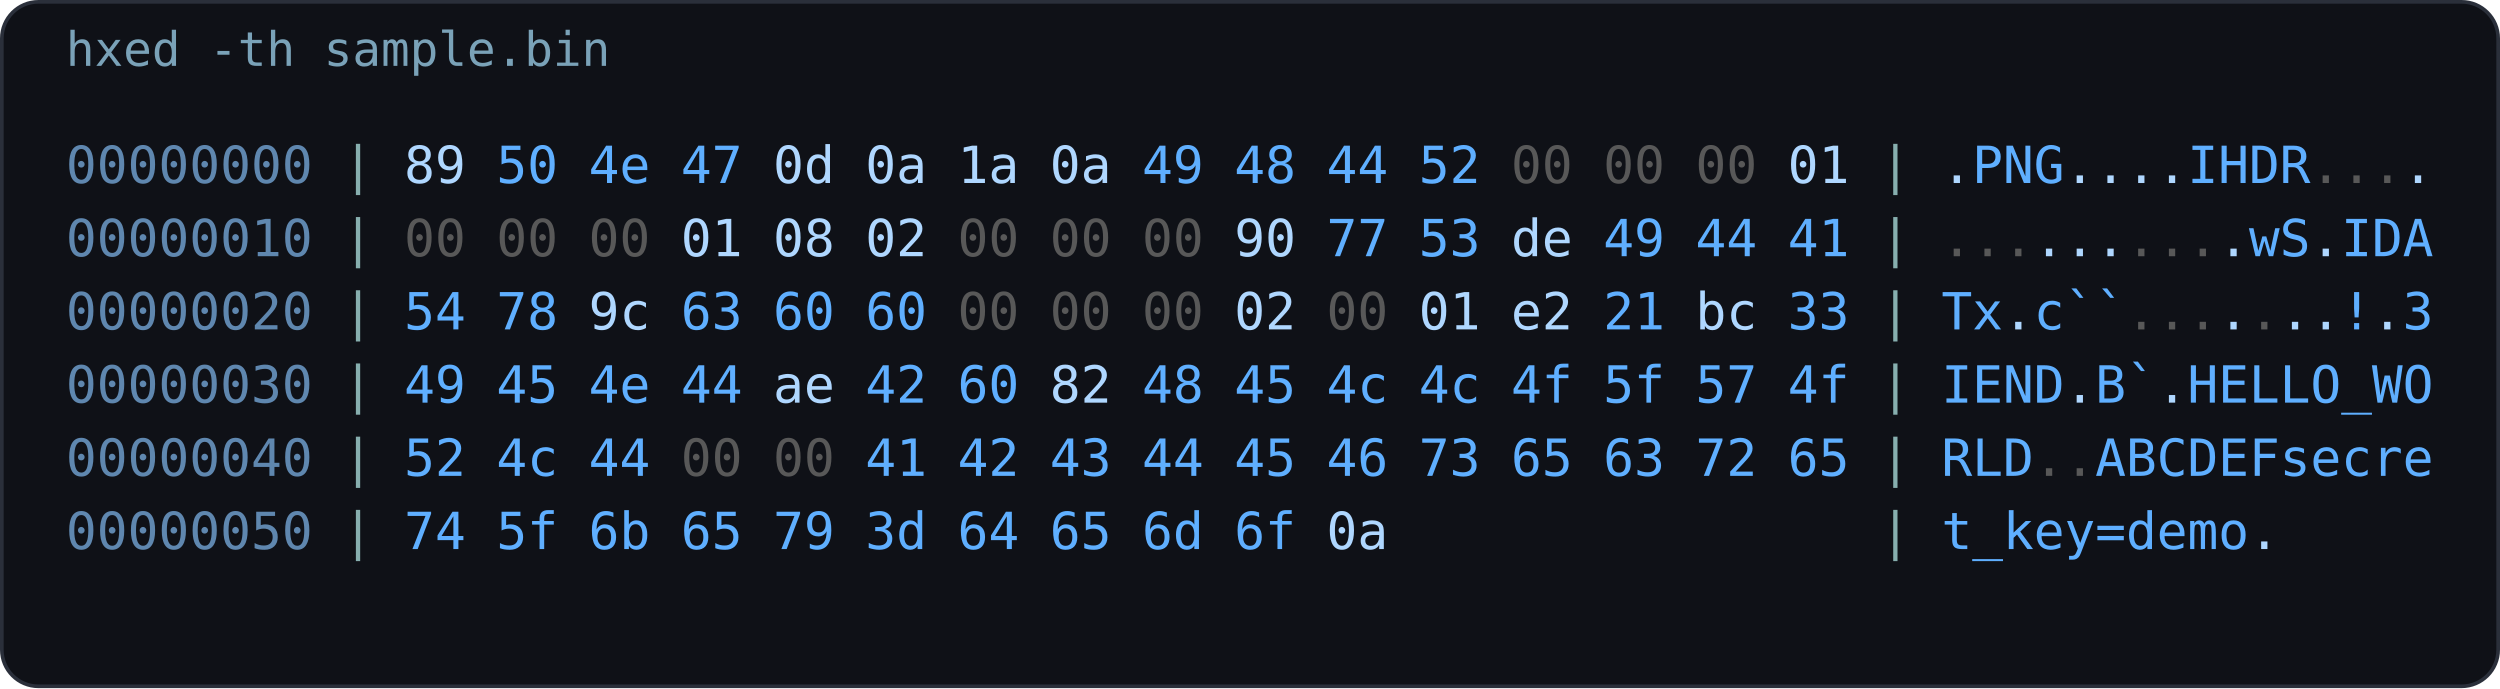
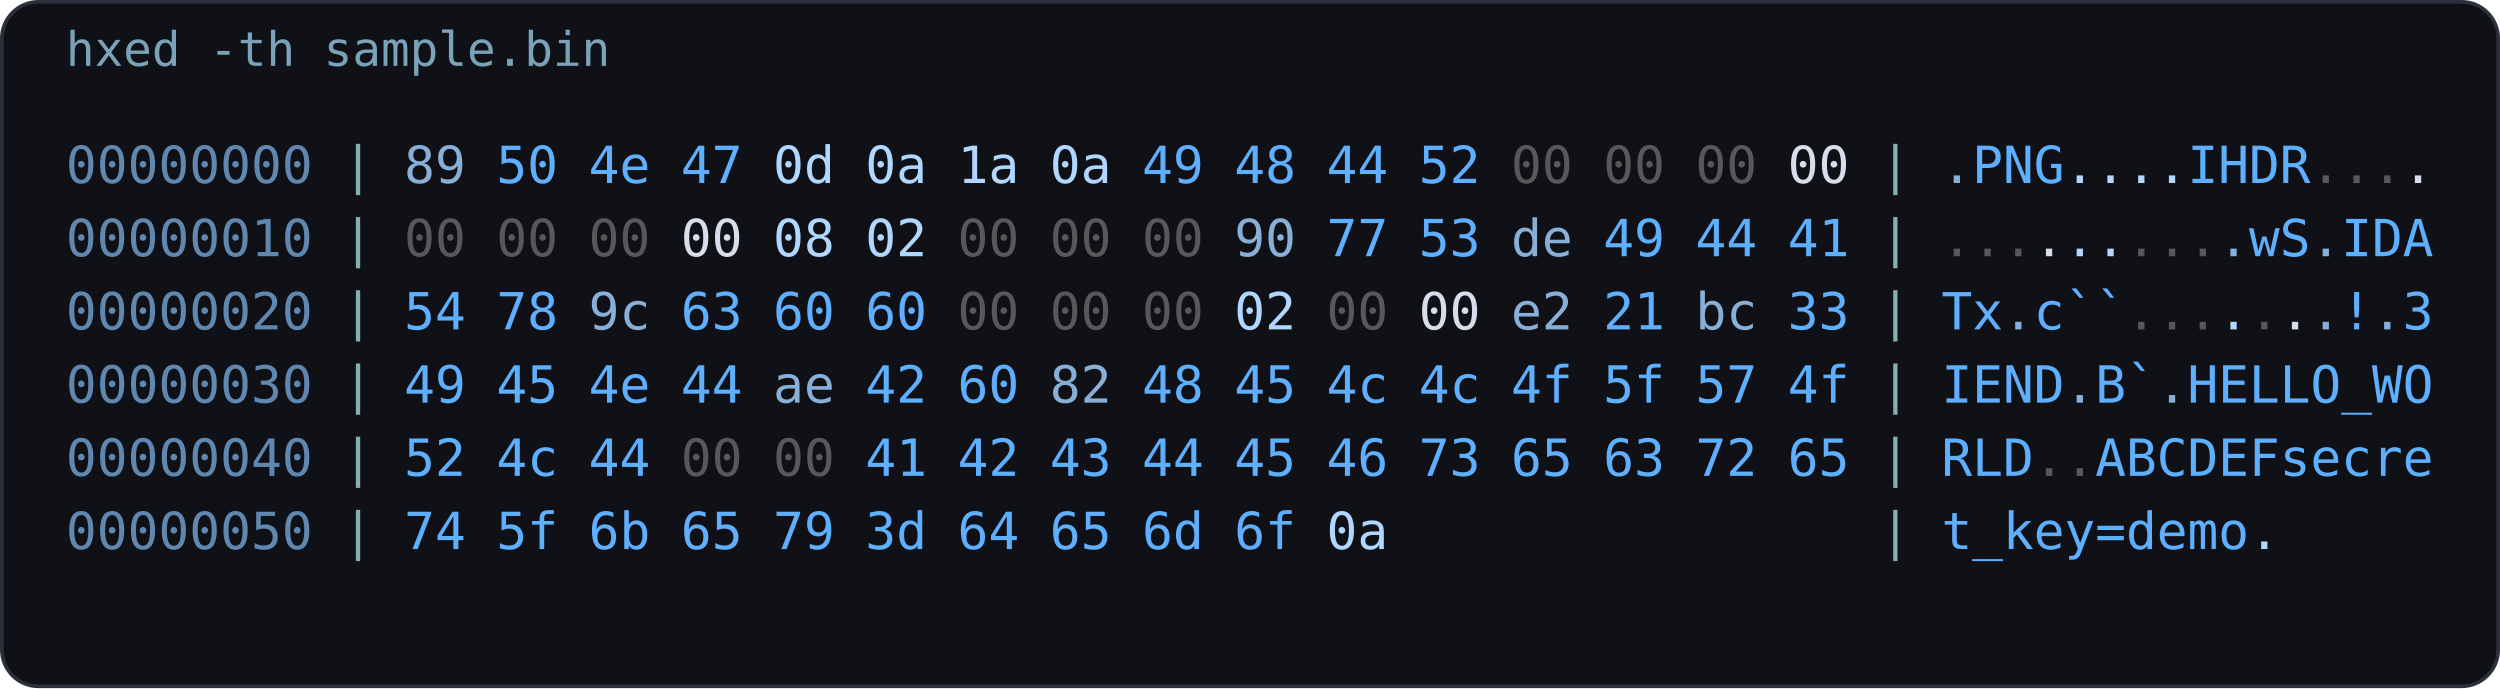
<svg xmlns="http://www.w3.org/2000/svg" viewBox="0 0 683 188" width="683" height="188" role="img" aria-label="hxed -th sample.bin">
  <rect x="0.5" y="0.5" width="682" height="187" rx="10" fill="#0f1117" stroke="#2a2f3a" />
  <text x="18" y="18" fill="#7aa2b8" font-size="13" font-family="DejaVu Sans Mono, Consolas, monospace">hxed -th sample.bin</text>
  <text x="18.0" y="50" fill="#5f87af" font-size="14" font-family="DejaVu Sans Mono, Consolas, monospace" xml:space="preserve">00000000 </text>
  <text x="93.6" y="50" fill="#87afaf" font-size="14" font-family="DejaVu Sans Mono, Consolas, monospace" xml:space="preserve">| </text>
-   <text x="110.4" y="50" fill="#afd7ff" font-size="14" font-family="DejaVu Sans Mono, Consolas, monospace" xml:space="preserve">89 </text>
+   <text x="110.4" y="50" fill="#87afd7" font-size="14" font-family="DejaVu Sans Mono, Consolas, monospace" xml:space="preserve">89 </text>
  <text x="135.6" y="50" fill="#5fafff" font-size="14" font-family="DejaVu Sans Mono, Consolas, monospace" xml:space="preserve">50 </text>
  <text x="160.8" y="50" fill="#5fafff" font-size="14" font-family="DejaVu Sans Mono, Consolas, monospace" xml:space="preserve">4e </text>
  <text x="186.0" y="50" fill="#5fafff" font-size="14" font-family="DejaVu Sans Mono, Consolas, monospace" xml:space="preserve">47 </text>
  <text x="211.2" y="50" fill="#afd7ff" font-size="14" font-family="DejaVu Sans Mono, Consolas, monospace" xml:space="preserve">0d </text>
  <text x="236.4" y="50" fill="#afd7ff" font-size="14" font-family="DejaVu Sans Mono, Consolas, monospace" xml:space="preserve">0a </text>
  <text x="261.6" y="50" fill="#afd7ff" font-size="14" font-family="DejaVu Sans Mono, Consolas, monospace" xml:space="preserve">1a </text>
  <text x="286.8" y="50" fill="#afd7ff" font-size="14" font-family="DejaVu Sans Mono, Consolas, monospace" xml:space="preserve">0a </text>
  <text x="312.0" y="50" fill="#5fafff" font-size="14" font-family="DejaVu Sans Mono, Consolas, monospace" xml:space="preserve">49 </text>
  <text x="337.2" y="50" fill="#5fafff" font-size="14" font-family="DejaVu Sans Mono, Consolas, monospace" xml:space="preserve">48 </text>
  <text x="362.4" y="50" fill="#5fafff" font-size="14" font-family="DejaVu Sans Mono, Consolas, monospace" xml:space="preserve">44 </text>
  <text x="387.6" y="50" fill="#5fafff" font-size="14" font-family="DejaVu Sans Mono, Consolas, monospace" xml:space="preserve">52 </text>
  <text x="412.8" y="50" fill="#585858" font-size="14" font-family="DejaVu Sans Mono, Consolas, monospace" xml:space="preserve">00 </text>
  <text x="438.0" y="50" fill="#585858" font-size="14" font-family="DejaVu Sans Mono, Consolas, monospace" xml:space="preserve">00 </text>
  <text x="463.2" y="50" fill="#585858" font-size="14" font-family="DejaVu Sans Mono, Consolas, monospace" xml:space="preserve">00 </text>
-   <text x="488.4" y="50" fill="#afd7ff" font-size="14" font-family="DejaVu Sans Mono, Consolas, monospace" xml:space="preserve">01 </text>
+   <text x="488.4" y="50" fill="#d8dee9" font-size="14" font-family="DejaVu Sans Mono, Consolas, monospace" xml:space="preserve">00 </text>
  <text x="513.6" y="50" fill="#87afaf" font-size="14" font-family="DejaVu Sans Mono, Consolas, monospace" xml:space="preserve">| </text>
-   <text x="530.4" y="50" fill="#afd7ff" font-size="14" font-family="DejaVu Sans Mono, Consolas, monospace" xml:space="preserve">.</text>
+   <text x="530.4" y="50" fill="#87afd7" font-size="14" font-family="DejaVu Sans Mono, Consolas, monospace" xml:space="preserve">.</text>
  <text x="538.8" y="50" fill="#5fafff" font-size="14" font-family="DejaVu Sans Mono, Consolas, monospace" xml:space="preserve">P</text>
  <text x="547.2" y="50" fill="#5fafff" font-size="14" font-family="DejaVu Sans Mono, Consolas, monospace" xml:space="preserve">N</text>
  <text x="555.6" y="50" fill="#5fafff" font-size="14" font-family="DejaVu Sans Mono, Consolas, monospace" xml:space="preserve">G</text>
  <text x="564.0" y="50" fill="#afd7ff" font-size="14" font-family="DejaVu Sans Mono, Consolas, monospace" xml:space="preserve">.</text>
  <text x="572.4" y="50" fill="#afd7ff" font-size="14" font-family="DejaVu Sans Mono, Consolas, monospace" xml:space="preserve">.</text>
  <text x="580.8" y="50" fill="#afd7ff" font-size="14" font-family="DejaVu Sans Mono, Consolas, monospace" xml:space="preserve">.</text>
  <text x="589.2" y="50" fill="#afd7ff" font-size="14" font-family="DejaVu Sans Mono, Consolas, monospace" xml:space="preserve">.</text>
  <text x="597.6" y="50" fill="#5fafff" font-size="14" font-family="DejaVu Sans Mono, Consolas, monospace" xml:space="preserve">I</text>
  <text x="606.0" y="50" fill="#5fafff" font-size="14" font-family="DejaVu Sans Mono, Consolas, monospace" xml:space="preserve">H</text>
  <text x="614.4" y="50" fill="#5fafff" font-size="14" font-family="DejaVu Sans Mono, Consolas, monospace" xml:space="preserve">D</text>
  <text x="622.8" y="50" fill="#5fafff" font-size="14" font-family="DejaVu Sans Mono, Consolas, monospace" xml:space="preserve">R</text>
  <text x="631.2" y="50" fill="#585858" font-size="14" font-family="DejaVu Sans Mono, Consolas, monospace" xml:space="preserve">.</text>
  <text x="639.6" y="50" fill="#585858" font-size="14" font-family="DejaVu Sans Mono, Consolas, monospace" xml:space="preserve">.</text>
  <text x="648.0" y="50" fill="#585858" font-size="14" font-family="DejaVu Sans Mono, Consolas, monospace" xml:space="preserve">.</text>
-   <text x="656.4" y="50" fill="#afd7ff" font-size="14" font-family="DejaVu Sans Mono, Consolas, monospace" xml:space="preserve">.</text>
+   <text x="656.4" y="50" fill="#d8dee9" font-size="14" font-family="DejaVu Sans Mono, Consolas, monospace" xml:space="preserve">.</text>
  <text x="18.0" y="70" fill="#5f87af" font-size="14" font-family="DejaVu Sans Mono, Consolas, monospace" xml:space="preserve">00000010 </text>
  <text x="93.6" y="70" fill="#87afaf" font-size="14" font-family="DejaVu Sans Mono, Consolas, monospace" xml:space="preserve">| </text>
  <text x="110.4" y="70" fill="#585858" font-size="14" font-family="DejaVu Sans Mono, Consolas, monospace" xml:space="preserve">00 </text>
  <text x="135.6" y="70" fill="#585858" font-size="14" font-family="DejaVu Sans Mono, Consolas, monospace" xml:space="preserve">00 </text>
  <text x="160.8" y="70" fill="#585858" font-size="14" font-family="DejaVu Sans Mono, Consolas, monospace" xml:space="preserve">00 </text>
-   <text x="186.0" y="70" fill="#afd7ff" font-size="14" font-family="DejaVu Sans Mono, Consolas, monospace" xml:space="preserve">01 </text>
+   <text x="186.0" y="70" fill="#d8dee9" font-size="14" font-family="DejaVu Sans Mono, Consolas, monospace" xml:space="preserve">00 </text>
  <text x="211.2" y="70" fill="#afd7ff" font-size="14" font-family="DejaVu Sans Mono, Consolas, monospace" xml:space="preserve">08 </text>
  <text x="236.4" y="70" fill="#afd7ff" font-size="14" font-family="DejaVu Sans Mono, Consolas, monospace" xml:space="preserve">02 </text>
  <text x="261.6" y="70" fill="#585858" font-size="14" font-family="DejaVu Sans Mono, Consolas, monospace" xml:space="preserve">00 </text>
  <text x="286.8" y="70" fill="#585858" font-size="14" font-family="DejaVu Sans Mono, Consolas, monospace" xml:space="preserve">00 </text>
  <text x="312.0" y="70" fill="#585858" font-size="14" font-family="DejaVu Sans Mono, Consolas, monospace" xml:space="preserve">00 </text>
-   <text x="337.2" y="70" fill="#afd7ff" font-size="14" font-family="DejaVu Sans Mono, Consolas, monospace" xml:space="preserve">90 </text>
+   <text x="337.2" y="70" fill="#87afd7" font-size="14" font-family="DejaVu Sans Mono, Consolas, monospace" xml:space="preserve">90 </text>
  <text x="362.4" y="70" fill="#5fafff" font-size="14" font-family="DejaVu Sans Mono, Consolas, monospace" xml:space="preserve">77 </text>
  <text x="387.6" y="70" fill="#5fafff" font-size="14" font-family="DejaVu Sans Mono, Consolas, monospace" xml:space="preserve">53 </text>
-   <text x="412.8" y="70" fill="#afd7ff" font-size="14" font-family="DejaVu Sans Mono, Consolas, monospace" xml:space="preserve">de </text>
+   <text x="412.8" y="70" fill="#87afd7" font-size="14" font-family="DejaVu Sans Mono, Consolas, monospace" xml:space="preserve">de </text>
  <text x="438.0" y="70" fill="#5fafff" font-size="14" font-family="DejaVu Sans Mono, Consolas, monospace" xml:space="preserve">49 </text>
  <text x="463.2" y="70" fill="#5fafff" font-size="14" font-family="DejaVu Sans Mono, Consolas, monospace" xml:space="preserve">44 </text>
  <text x="488.4" y="70" fill="#5fafff" font-size="14" font-family="DejaVu Sans Mono, Consolas, monospace" xml:space="preserve">41 </text>
  <text x="513.6" y="70" fill="#87afaf" font-size="14" font-family="DejaVu Sans Mono, Consolas, monospace" xml:space="preserve">| </text>
  <text x="530.4" y="70" fill="#585858" font-size="14" font-family="DejaVu Sans Mono, Consolas, monospace" xml:space="preserve">.</text>
  <text x="538.8" y="70" fill="#585858" font-size="14" font-family="DejaVu Sans Mono, Consolas, monospace" xml:space="preserve">.</text>
  <text x="547.2" y="70" fill="#585858" font-size="14" font-family="DejaVu Sans Mono, Consolas, monospace" xml:space="preserve">.</text>
-   <text x="555.6" y="70" fill="#afd7ff" font-size="14" font-family="DejaVu Sans Mono, Consolas, monospace" xml:space="preserve">.</text>
+   <text x="555.6" y="70" fill="#d8dee9" font-size="14" font-family="DejaVu Sans Mono, Consolas, monospace" xml:space="preserve">.</text>
  <text x="564.0" y="70" fill="#afd7ff" font-size="14" font-family="DejaVu Sans Mono, Consolas, monospace" xml:space="preserve">.</text>
  <text x="572.4" y="70" fill="#afd7ff" font-size="14" font-family="DejaVu Sans Mono, Consolas, monospace" xml:space="preserve">.</text>
  <text x="580.8" y="70" fill="#585858" font-size="14" font-family="DejaVu Sans Mono, Consolas, monospace" xml:space="preserve">.</text>
  <text x="589.2" y="70" fill="#585858" font-size="14" font-family="DejaVu Sans Mono, Consolas, monospace" xml:space="preserve">.</text>
  <text x="597.6" y="70" fill="#585858" font-size="14" font-family="DejaVu Sans Mono, Consolas, monospace" xml:space="preserve">.</text>
-   <text x="606.0" y="70" fill="#afd7ff" font-size="14" font-family="DejaVu Sans Mono, Consolas, monospace" xml:space="preserve">.</text>
+   <text x="606.0" y="70" fill="#87afd7" font-size="14" font-family="DejaVu Sans Mono, Consolas, monospace" xml:space="preserve">.</text>
  <text x="614.4" y="70" fill="#5fafff" font-size="14" font-family="DejaVu Sans Mono, Consolas, monospace" xml:space="preserve">w</text>
  <text x="622.8" y="70" fill="#5fafff" font-size="14" font-family="DejaVu Sans Mono, Consolas, monospace" xml:space="preserve">S</text>
-   <text x="631.2" y="70" fill="#afd7ff" font-size="14" font-family="DejaVu Sans Mono, Consolas, monospace" xml:space="preserve">.</text>
+   <text x="631.2" y="70" fill="#87afd7" font-size="14" font-family="DejaVu Sans Mono, Consolas, monospace" xml:space="preserve">.</text>
  <text x="639.6" y="70" fill="#5fafff" font-size="14" font-family="DejaVu Sans Mono, Consolas, monospace" xml:space="preserve">I</text>
  <text x="648.0" y="70" fill="#5fafff" font-size="14" font-family="DejaVu Sans Mono, Consolas, monospace" xml:space="preserve">D</text>
  <text x="656.4" y="70" fill="#5fafff" font-size="14" font-family="DejaVu Sans Mono, Consolas, monospace" xml:space="preserve">A</text>
  <text x="18.0" y="90" fill="#5f87af" font-size="14" font-family="DejaVu Sans Mono, Consolas, monospace" xml:space="preserve">00000020 </text>
  <text x="93.6" y="90" fill="#87afaf" font-size="14" font-family="DejaVu Sans Mono, Consolas, monospace" xml:space="preserve">| </text>
  <text x="110.4" y="90" fill="#5fafff" font-size="14" font-family="DejaVu Sans Mono, Consolas, monospace" xml:space="preserve">54 </text>
  <text x="135.6" y="90" fill="#5fafff" font-size="14" font-family="DejaVu Sans Mono, Consolas, monospace" xml:space="preserve">78 </text>
-   <text x="160.8" y="90" fill="#afd7ff" font-size="14" font-family="DejaVu Sans Mono, Consolas, monospace" xml:space="preserve">9c </text>
+   <text x="160.8" y="90" fill="#87afd7" font-size="14" font-family="DejaVu Sans Mono, Consolas, monospace" xml:space="preserve">9c </text>
  <text x="186.0" y="90" fill="#5fafff" font-size="14" font-family="DejaVu Sans Mono, Consolas, monospace" xml:space="preserve">63 </text>
  <text x="211.2" y="90" fill="#5fafff" font-size="14" font-family="DejaVu Sans Mono, Consolas, monospace" xml:space="preserve">60 </text>
  <text x="236.4" y="90" fill="#5fafff" font-size="14" font-family="DejaVu Sans Mono, Consolas, monospace" xml:space="preserve">60 </text>
  <text x="261.6" y="90" fill="#585858" font-size="14" font-family="DejaVu Sans Mono, Consolas, monospace" xml:space="preserve">00 </text>
  <text x="286.8" y="90" fill="#585858" font-size="14" font-family="DejaVu Sans Mono, Consolas, monospace" xml:space="preserve">00 </text>
  <text x="312.0" y="90" fill="#585858" font-size="14" font-family="DejaVu Sans Mono, Consolas, monospace" xml:space="preserve">00 </text>
  <text x="337.2" y="90" fill="#afd7ff" font-size="14" font-family="DejaVu Sans Mono, Consolas, monospace" xml:space="preserve">02 </text>
  <text x="362.4" y="90" fill="#585858" font-size="14" font-family="DejaVu Sans Mono, Consolas, monospace" xml:space="preserve">00 </text>
-   <text x="387.6" y="90" fill="#afd7ff" font-size="14" font-family="DejaVu Sans Mono, Consolas, monospace" xml:space="preserve">01 </text>
-   <text x="412.8" y="90" fill="#afd7ff" font-size="14" font-family="DejaVu Sans Mono, Consolas, monospace" xml:space="preserve">e2 </text>
+   <text x="387.6" y="90" fill="#d8dee9" font-size="14" font-family="DejaVu Sans Mono, Consolas, monospace" xml:space="preserve">00 </text>
+   <text x="412.8" y="90" fill="#87afd7" font-size="14" font-family="DejaVu Sans Mono, Consolas, monospace" xml:space="preserve">e2 </text>
  <text x="438.0" y="90" fill="#5fafff" font-size="14" font-family="DejaVu Sans Mono, Consolas, monospace" xml:space="preserve">21 </text>
-   <text x="463.2" y="90" fill="#afd7ff" font-size="14" font-family="DejaVu Sans Mono, Consolas, monospace" xml:space="preserve">bc </text>
+   <text x="463.2" y="90" fill="#87afd7" font-size="14" font-family="DejaVu Sans Mono, Consolas, monospace" xml:space="preserve">bc </text>
  <text x="488.4" y="90" fill="#5fafff" font-size="14" font-family="DejaVu Sans Mono, Consolas, monospace" xml:space="preserve">33 </text>
  <text x="513.6" y="90" fill="#87afaf" font-size="14" font-family="DejaVu Sans Mono, Consolas, monospace" xml:space="preserve">| </text>
  <text x="530.4" y="90" fill="#5fafff" font-size="14" font-family="DejaVu Sans Mono, Consolas, monospace" xml:space="preserve">T</text>
  <text x="538.8" y="90" fill="#5fafff" font-size="14" font-family="DejaVu Sans Mono, Consolas, monospace" xml:space="preserve">x</text>
-   <text x="547.2" y="90" fill="#afd7ff" font-size="14" font-family="DejaVu Sans Mono, Consolas, monospace" xml:space="preserve">.</text>
+   <text x="547.2" y="90" fill="#87afd7" font-size="14" font-family="DejaVu Sans Mono, Consolas, monospace" xml:space="preserve">.</text>
  <text x="555.6" y="90" fill="#5fafff" font-size="14" font-family="DejaVu Sans Mono, Consolas, monospace" xml:space="preserve">c</text>
  <text x="564.0" y="90" fill="#5fafff" font-size="14" font-family="DejaVu Sans Mono, Consolas, monospace" xml:space="preserve">`</text>
  <text x="572.4" y="90" fill="#5fafff" font-size="14" font-family="DejaVu Sans Mono, Consolas, monospace" xml:space="preserve">`</text>
  <text x="580.8" y="90" fill="#585858" font-size="14" font-family="DejaVu Sans Mono, Consolas, monospace" xml:space="preserve">.</text>
  <text x="589.2" y="90" fill="#585858" font-size="14" font-family="DejaVu Sans Mono, Consolas, monospace" xml:space="preserve">.</text>
  <text x="597.6" y="90" fill="#585858" font-size="14" font-family="DejaVu Sans Mono, Consolas, monospace" xml:space="preserve">.</text>
  <text x="606.0" y="90" fill="#afd7ff" font-size="14" font-family="DejaVu Sans Mono, Consolas, monospace" xml:space="preserve">.</text>
  <text x="614.4" y="90" fill="#585858" font-size="14" font-family="DejaVu Sans Mono, Consolas, monospace" xml:space="preserve">.</text>
-   <text x="622.8" y="90" fill="#afd7ff" font-size="14" font-family="DejaVu Sans Mono, Consolas, monospace" xml:space="preserve">.</text>
-   <text x="631.2" y="90" fill="#afd7ff" font-size="14" font-family="DejaVu Sans Mono, Consolas, monospace" xml:space="preserve">.</text>
+   <text x="622.8" y="90" fill="#d8dee9" font-size="14" font-family="DejaVu Sans Mono, Consolas, monospace" xml:space="preserve">.</text>
+   <text x="631.2" y="90" fill="#87afd7" font-size="14" font-family="DejaVu Sans Mono, Consolas, monospace" xml:space="preserve">.</text>
  <text x="639.6" y="90" fill="#5fafff" font-size="14" font-family="DejaVu Sans Mono, Consolas, monospace" xml:space="preserve">!</text>
-   <text x="648.0" y="90" fill="#afd7ff" font-size="14" font-family="DejaVu Sans Mono, Consolas, monospace" xml:space="preserve">.</text>
+   <text x="648.0" y="90" fill="#87afd7" font-size="14" font-family="DejaVu Sans Mono, Consolas, monospace" xml:space="preserve">.</text>
  <text x="656.4" y="90" fill="#5fafff" font-size="14" font-family="DejaVu Sans Mono, Consolas, monospace" xml:space="preserve">3</text>
  <text x="18.0" y="110" fill="#5f87af" font-size="14" font-family="DejaVu Sans Mono, Consolas, monospace" xml:space="preserve">00000030 </text>
  <text x="93.6" y="110" fill="#87afaf" font-size="14" font-family="DejaVu Sans Mono, Consolas, monospace" xml:space="preserve">| </text>
  <text x="110.4" y="110" fill="#5fafff" font-size="14" font-family="DejaVu Sans Mono, Consolas, monospace" xml:space="preserve">49 </text>
  <text x="135.6" y="110" fill="#5fafff" font-size="14" font-family="DejaVu Sans Mono, Consolas, monospace" xml:space="preserve">45 </text>
  <text x="160.8" y="110" fill="#5fafff" font-size="14" font-family="DejaVu Sans Mono, Consolas, monospace" xml:space="preserve">4e </text>
  <text x="186.0" y="110" fill="#5fafff" font-size="14" font-family="DejaVu Sans Mono, Consolas, monospace" xml:space="preserve">44 </text>
-   <text x="211.2" y="110" fill="#afd7ff" font-size="14" font-family="DejaVu Sans Mono, Consolas, monospace" xml:space="preserve">ae </text>
+   <text x="211.2" y="110" fill="#87afd7" font-size="14" font-family="DejaVu Sans Mono, Consolas, monospace" xml:space="preserve">ae </text>
  <text x="236.4" y="110" fill="#5fafff" font-size="14" font-family="DejaVu Sans Mono, Consolas, monospace" xml:space="preserve">42 </text>
  <text x="261.6" y="110" fill="#5fafff" font-size="14" font-family="DejaVu Sans Mono, Consolas, monospace" xml:space="preserve">60 </text>
-   <text x="286.8" y="110" fill="#afd7ff" font-size="14" font-family="DejaVu Sans Mono, Consolas, monospace" xml:space="preserve">82 </text>
+   <text x="286.8" y="110" fill="#87afd7" font-size="14" font-family="DejaVu Sans Mono, Consolas, monospace" xml:space="preserve">82 </text>
  <text x="312.0" y="110" fill="#5fafff" font-size="14" font-family="DejaVu Sans Mono, Consolas, monospace" xml:space="preserve">48 </text>
  <text x="337.2" y="110" fill="#5fafff" font-size="14" font-family="DejaVu Sans Mono, Consolas, monospace" xml:space="preserve">45 </text>
  <text x="362.4" y="110" fill="#5fafff" font-size="14" font-family="DejaVu Sans Mono, Consolas, monospace" xml:space="preserve">4c </text>
  <text x="387.6" y="110" fill="#5fafff" font-size="14" font-family="DejaVu Sans Mono, Consolas, monospace" xml:space="preserve">4c </text>
  <text x="412.8" y="110" fill="#5fafff" font-size="14" font-family="DejaVu Sans Mono, Consolas, monospace" xml:space="preserve">4f </text>
  <text x="438.0" y="110" fill="#5fafff" font-size="14" font-family="DejaVu Sans Mono, Consolas, monospace" xml:space="preserve">5f </text>
  <text x="463.2" y="110" fill="#5fafff" font-size="14" font-family="DejaVu Sans Mono, Consolas, monospace" xml:space="preserve">57 </text>
  <text x="488.4" y="110" fill="#5fafff" font-size="14" font-family="DejaVu Sans Mono, Consolas, monospace" xml:space="preserve">4f </text>
  <text x="513.6" y="110" fill="#87afaf" font-size="14" font-family="DejaVu Sans Mono, Consolas, monospace" xml:space="preserve">| </text>
  <text x="530.4" y="110" fill="#5fafff" font-size="14" font-family="DejaVu Sans Mono, Consolas, monospace" xml:space="preserve">I</text>
  <text x="538.8" y="110" fill="#5fafff" font-size="14" font-family="DejaVu Sans Mono, Consolas, monospace" xml:space="preserve">E</text>
  <text x="547.2" y="110" fill="#5fafff" font-size="14" font-family="DejaVu Sans Mono, Consolas, monospace" xml:space="preserve">N</text>
  <text x="555.6" y="110" fill="#5fafff" font-size="14" font-family="DejaVu Sans Mono, Consolas, monospace" xml:space="preserve">D</text>
-   <text x="564.0" y="110" fill="#afd7ff" font-size="14" font-family="DejaVu Sans Mono, Consolas, monospace" xml:space="preserve">.</text>
+   <text x="564.0" y="110" fill="#87afd7" font-size="14" font-family="DejaVu Sans Mono, Consolas, monospace" xml:space="preserve">.</text>
  <text x="572.4" y="110" fill="#5fafff" font-size="14" font-family="DejaVu Sans Mono, Consolas, monospace" xml:space="preserve">B</text>
  <text x="580.8" y="110" fill="#5fafff" font-size="14" font-family="DejaVu Sans Mono, Consolas, monospace" xml:space="preserve">`</text>
-   <text x="589.2" y="110" fill="#afd7ff" font-size="14" font-family="DejaVu Sans Mono, Consolas, monospace" xml:space="preserve">.</text>
+   <text x="589.2" y="110" fill="#87afd7" font-size="14" font-family="DejaVu Sans Mono, Consolas, monospace" xml:space="preserve">.</text>
  <text x="597.6" y="110" fill="#5fafff" font-size="14" font-family="DejaVu Sans Mono, Consolas, monospace" xml:space="preserve">H</text>
  <text x="606.0" y="110" fill="#5fafff" font-size="14" font-family="DejaVu Sans Mono, Consolas, monospace" xml:space="preserve">E</text>
  <text x="614.4" y="110" fill="#5fafff" font-size="14" font-family="DejaVu Sans Mono, Consolas, monospace" xml:space="preserve">L</text>
  <text x="622.8" y="110" fill="#5fafff" font-size="14" font-family="DejaVu Sans Mono, Consolas, monospace" xml:space="preserve">L</text>
  <text x="631.2" y="110" fill="#5fafff" font-size="14" font-family="DejaVu Sans Mono, Consolas, monospace" xml:space="preserve">O</text>
  <text x="639.6" y="110" fill="#5fafff" font-size="14" font-family="DejaVu Sans Mono, Consolas, monospace" xml:space="preserve">_</text>
  <text x="648.0" y="110" fill="#5fafff" font-size="14" font-family="DejaVu Sans Mono, Consolas, monospace" xml:space="preserve">W</text>
  <text x="656.4" y="110" fill="#5fafff" font-size="14" font-family="DejaVu Sans Mono, Consolas, monospace" xml:space="preserve">O</text>
  <text x="18.0" y="130" fill="#5f87af" font-size="14" font-family="DejaVu Sans Mono, Consolas, monospace" xml:space="preserve">00000040 </text>
  <text x="93.6" y="130" fill="#87afaf" font-size="14" font-family="DejaVu Sans Mono, Consolas, monospace" xml:space="preserve">| </text>
  <text x="110.4" y="130" fill="#5fafff" font-size="14" font-family="DejaVu Sans Mono, Consolas, monospace" xml:space="preserve">52 </text>
  <text x="135.6" y="130" fill="#5fafff" font-size="14" font-family="DejaVu Sans Mono, Consolas, monospace" xml:space="preserve">4c </text>
  <text x="160.8" y="130" fill="#5fafff" font-size="14" font-family="DejaVu Sans Mono, Consolas, monospace" xml:space="preserve">44 </text>
  <text x="186.0" y="130" fill="#585858" font-size="14" font-family="DejaVu Sans Mono, Consolas, monospace" xml:space="preserve">00 </text>
  <text x="211.2" y="130" fill="#585858" font-size="14" font-family="DejaVu Sans Mono, Consolas, monospace" xml:space="preserve">00 </text>
  <text x="236.4" y="130" fill="#5fafff" font-size="14" font-family="DejaVu Sans Mono, Consolas, monospace" xml:space="preserve">41 </text>
  <text x="261.6" y="130" fill="#5fafff" font-size="14" font-family="DejaVu Sans Mono, Consolas, monospace" xml:space="preserve">42 </text>
  <text x="286.8" y="130" fill="#5fafff" font-size="14" font-family="DejaVu Sans Mono, Consolas, monospace" xml:space="preserve">43 </text>
  <text x="312.0" y="130" fill="#5fafff" font-size="14" font-family="DejaVu Sans Mono, Consolas, monospace" xml:space="preserve">44 </text>
  <text x="337.2" y="130" fill="#5fafff" font-size="14" font-family="DejaVu Sans Mono, Consolas, monospace" xml:space="preserve">45 </text>
  <text x="362.4" y="130" fill="#5fafff" font-size="14" font-family="DejaVu Sans Mono, Consolas, monospace" xml:space="preserve">46 </text>
  <text x="387.6" y="130" fill="#5fafff" font-size="14" font-family="DejaVu Sans Mono, Consolas, monospace" xml:space="preserve">73 </text>
  <text x="412.8" y="130" fill="#5fafff" font-size="14" font-family="DejaVu Sans Mono, Consolas, monospace" xml:space="preserve">65 </text>
  <text x="438.0" y="130" fill="#5fafff" font-size="14" font-family="DejaVu Sans Mono, Consolas, monospace" xml:space="preserve">63 </text>
  <text x="463.2" y="130" fill="#5fafff" font-size="14" font-family="DejaVu Sans Mono, Consolas, monospace" xml:space="preserve">72 </text>
  <text x="488.4" y="130" fill="#5fafff" font-size="14" font-family="DejaVu Sans Mono, Consolas, monospace" xml:space="preserve">65 </text>
  <text x="513.6" y="130" fill="#87afaf" font-size="14" font-family="DejaVu Sans Mono, Consolas, monospace" xml:space="preserve">| </text>
  <text x="530.4" y="130" fill="#5fafff" font-size="14" font-family="DejaVu Sans Mono, Consolas, monospace" xml:space="preserve">R</text>
  <text x="538.8" y="130" fill="#5fafff" font-size="14" font-family="DejaVu Sans Mono, Consolas, monospace" xml:space="preserve">L</text>
  <text x="547.2" y="130" fill="#5fafff" font-size="14" font-family="DejaVu Sans Mono, Consolas, monospace" xml:space="preserve">D</text>
  <text x="555.6" y="130" fill="#585858" font-size="14" font-family="DejaVu Sans Mono, Consolas, monospace" xml:space="preserve">.</text>
  <text x="564.0" y="130" fill="#585858" font-size="14" font-family="DejaVu Sans Mono, Consolas, monospace" xml:space="preserve">.</text>
  <text x="572.4" y="130" fill="#5fafff" font-size="14" font-family="DejaVu Sans Mono, Consolas, monospace" xml:space="preserve">A</text>
  <text x="580.8" y="130" fill="#5fafff" font-size="14" font-family="DejaVu Sans Mono, Consolas, monospace" xml:space="preserve">B</text>
  <text x="589.2" y="130" fill="#5fafff" font-size="14" font-family="DejaVu Sans Mono, Consolas, monospace" xml:space="preserve">C</text>
  <text x="597.6" y="130" fill="#5fafff" font-size="14" font-family="DejaVu Sans Mono, Consolas, monospace" xml:space="preserve">D</text>
  <text x="606.0" y="130" fill="#5fafff" font-size="14" font-family="DejaVu Sans Mono, Consolas, monospace" xml:space="preserve">E</text>
  <text x="614.4" y="130" fill="#5fafff" font-size="14" font-family="DejaVu Sans Mono, Consolas, monospace" xml:space="preserve">F</text>
  <text x="622.8" y="130" fill="#5fafff" font-size="14" font-family="DejaVu Sans Mono, Consolas, monospace" xml:space="preserve">s</text>
  <text x="631.2" y="130" fill="#5fafff" font-size="14" font-family="DejaVu Sans Mono, Consolas, monospace" xml:space="preserve">e</text>
  <text x="639.6" y="130" fill="#5fafff" font-size="14" font-family="DejaVu Sans Mono, Consolas, monospace" xml:space="preserve">c</text>
  <text x="648.0" y="130" fill="#5fafff" font-size="14" font-family="DejaVu Sans Mono, Consolas, monospace" xml:space="preserve">r</text>
  <text x="656.4" y="130" fill="#5fafff" font-size="14" font-family="DejaVu Sans Mono, Consolas, monospace" xml:space="preserve">e</text>
  <text x="18.0" y="150" fill="#5f87af" font-size="14" font-family="DejaVu Sans Mono, Consolas, monospace" xml:space="preserve">00000050 </text>
  <text x="93.6" y="150" fill="#87afaf" font-size="14" font-family="DejaVu Sans Mono, Consolas, monospace" xml:space="preserve">| </text>
  <text x="110.4" y="150" fill="#5fafff" font-size="14" font-family="DejaVu Sans Mono, Consolas, monospace" xml:space="preserve">74 </text>
  <text x="135.6" y="150" fill="#5fafff" font-size="14" font-family="DejaVu Sans Mono, Consolas, monospace" xml:space="preserve">5f </text>
  <text x="160.8" y="150" fill="#5fafff" font-size="14" font-family="DejaVu Sans Mono, Consolas, monospace" xml:space="preserve">6b </text>
  <text x="186.0" y="150" fill="#5fafff" font-size="14" font-family="DejaVu Sans Mono, Consolas, monospace" xml:space="preserve">65 </text>
  <text x="211.2" y="150" fill="#5fafff" font-size="14" font-family="DejaVu Sans Mono, Consolas, monospace" xml:space="preserve">79 </text>
  <text x="236.4" y="150" fill="#5fafff" font-size="14" font-family="DejaVu Sans Mono, Consolas, monospace" xml:space="preserve">3d </text>
  <text x="261.6" y="150" fill="#5fafff" font-size="14" font-family="DejaVu Sans Mono, Consolas, monospace" xml:space="preserve">64 </text>
  <text x="286.8" y="150" fill="#5fafff" font-size="14" font-family="DejaVu Sans Mono, Consolas, monospace" xml:space="preserve">65 </text>
  <text x="312.0" y="150" fill="#5fafff" font-size="14" font-family="DejaVu Sans Mono, Consolas, monospace" xml:space="preserve">6d </text>
  <text x="337.2" y="150" fill="#5fafff" font-size="14" font-family="DejaVu Sans Mono, Consolas, monospace" xml:space="preserve">6f </text>
  <text x="362.4" y="150" fill="#afd7ff" font-size="14" font-family="DejaVu Sans Mono, Consolas, monospace" xml:space="preserve">0a                </text>
  <text x="513.6" y="150" fill="#87afaf" font-size="14" font-family="DejaVu Sans Mono, Consolas, monospace" xml:space="preserve">| </text>
  <text x="530.4" y="150" fill="#5fafff" font-size="14" font-family="DejaVu Sans Mono, Consolas, monospace" xml:space="preserve">t</text>
  <text x="538.8" y="150" fill="#5fafff" font-size="14" font-family="DejaVu Sans Mono, Consolas, monospace" xml:space="preserve">_</text>
  <text x="547.2" y="150" fill="#5fafff" font-size="14" font-family="DejaVu Sans Mono, Consolas, monospace" xml:space="preserve">k</text>
  <text x="555.6" y="150" fill="#5fafff" font-size="14" font-family="DejaVu Sans Mono, Consolas, monospace" xml:space="preserve">e</text>
  <text x="564.0" y="150" fill="#5fafff" font-size="14" font-family="DejaVu Sans Mono, Consolas, monospace" xml:space="preserve">y</text>
  <text x="572.4" y="150" fill="#5fafff" font-size="14" font-family="DejaVu Sans Mono, Consolas, monospace" xml:space="preserve">=</text>
  <text x="580.8" y="150" fill="#5fafff" font-size="14" font-family="DejaVu Sans Mono, Consolas, monospace" xml:space="preserve">d</text>
  <text x="589.2" y="150" fill="#5fafff" font-size="14" font-family="DejaVu Sans Mono, Consolas, monospace" xml:space="preserve">e</text>
  <text x="597.6" y="150" fill="#5fafff" font-size="14" font-family="DejaVu Sans Mono, Consolas, monospace" xml:space="preserve">m</text>
  <text x="606.0" y="150" fill="#5fafff" font-size="14" font-family="DejaVu Sans Mono, Consolas, monospace" xml:space="preserve">o</text>
  <text x="614.4" y="150" fill="#afd7ff" font-size="14" font-family="DejaVu Sans Mono, Consolas, monospace" xml:space="preserve">.</text>
</svg>
